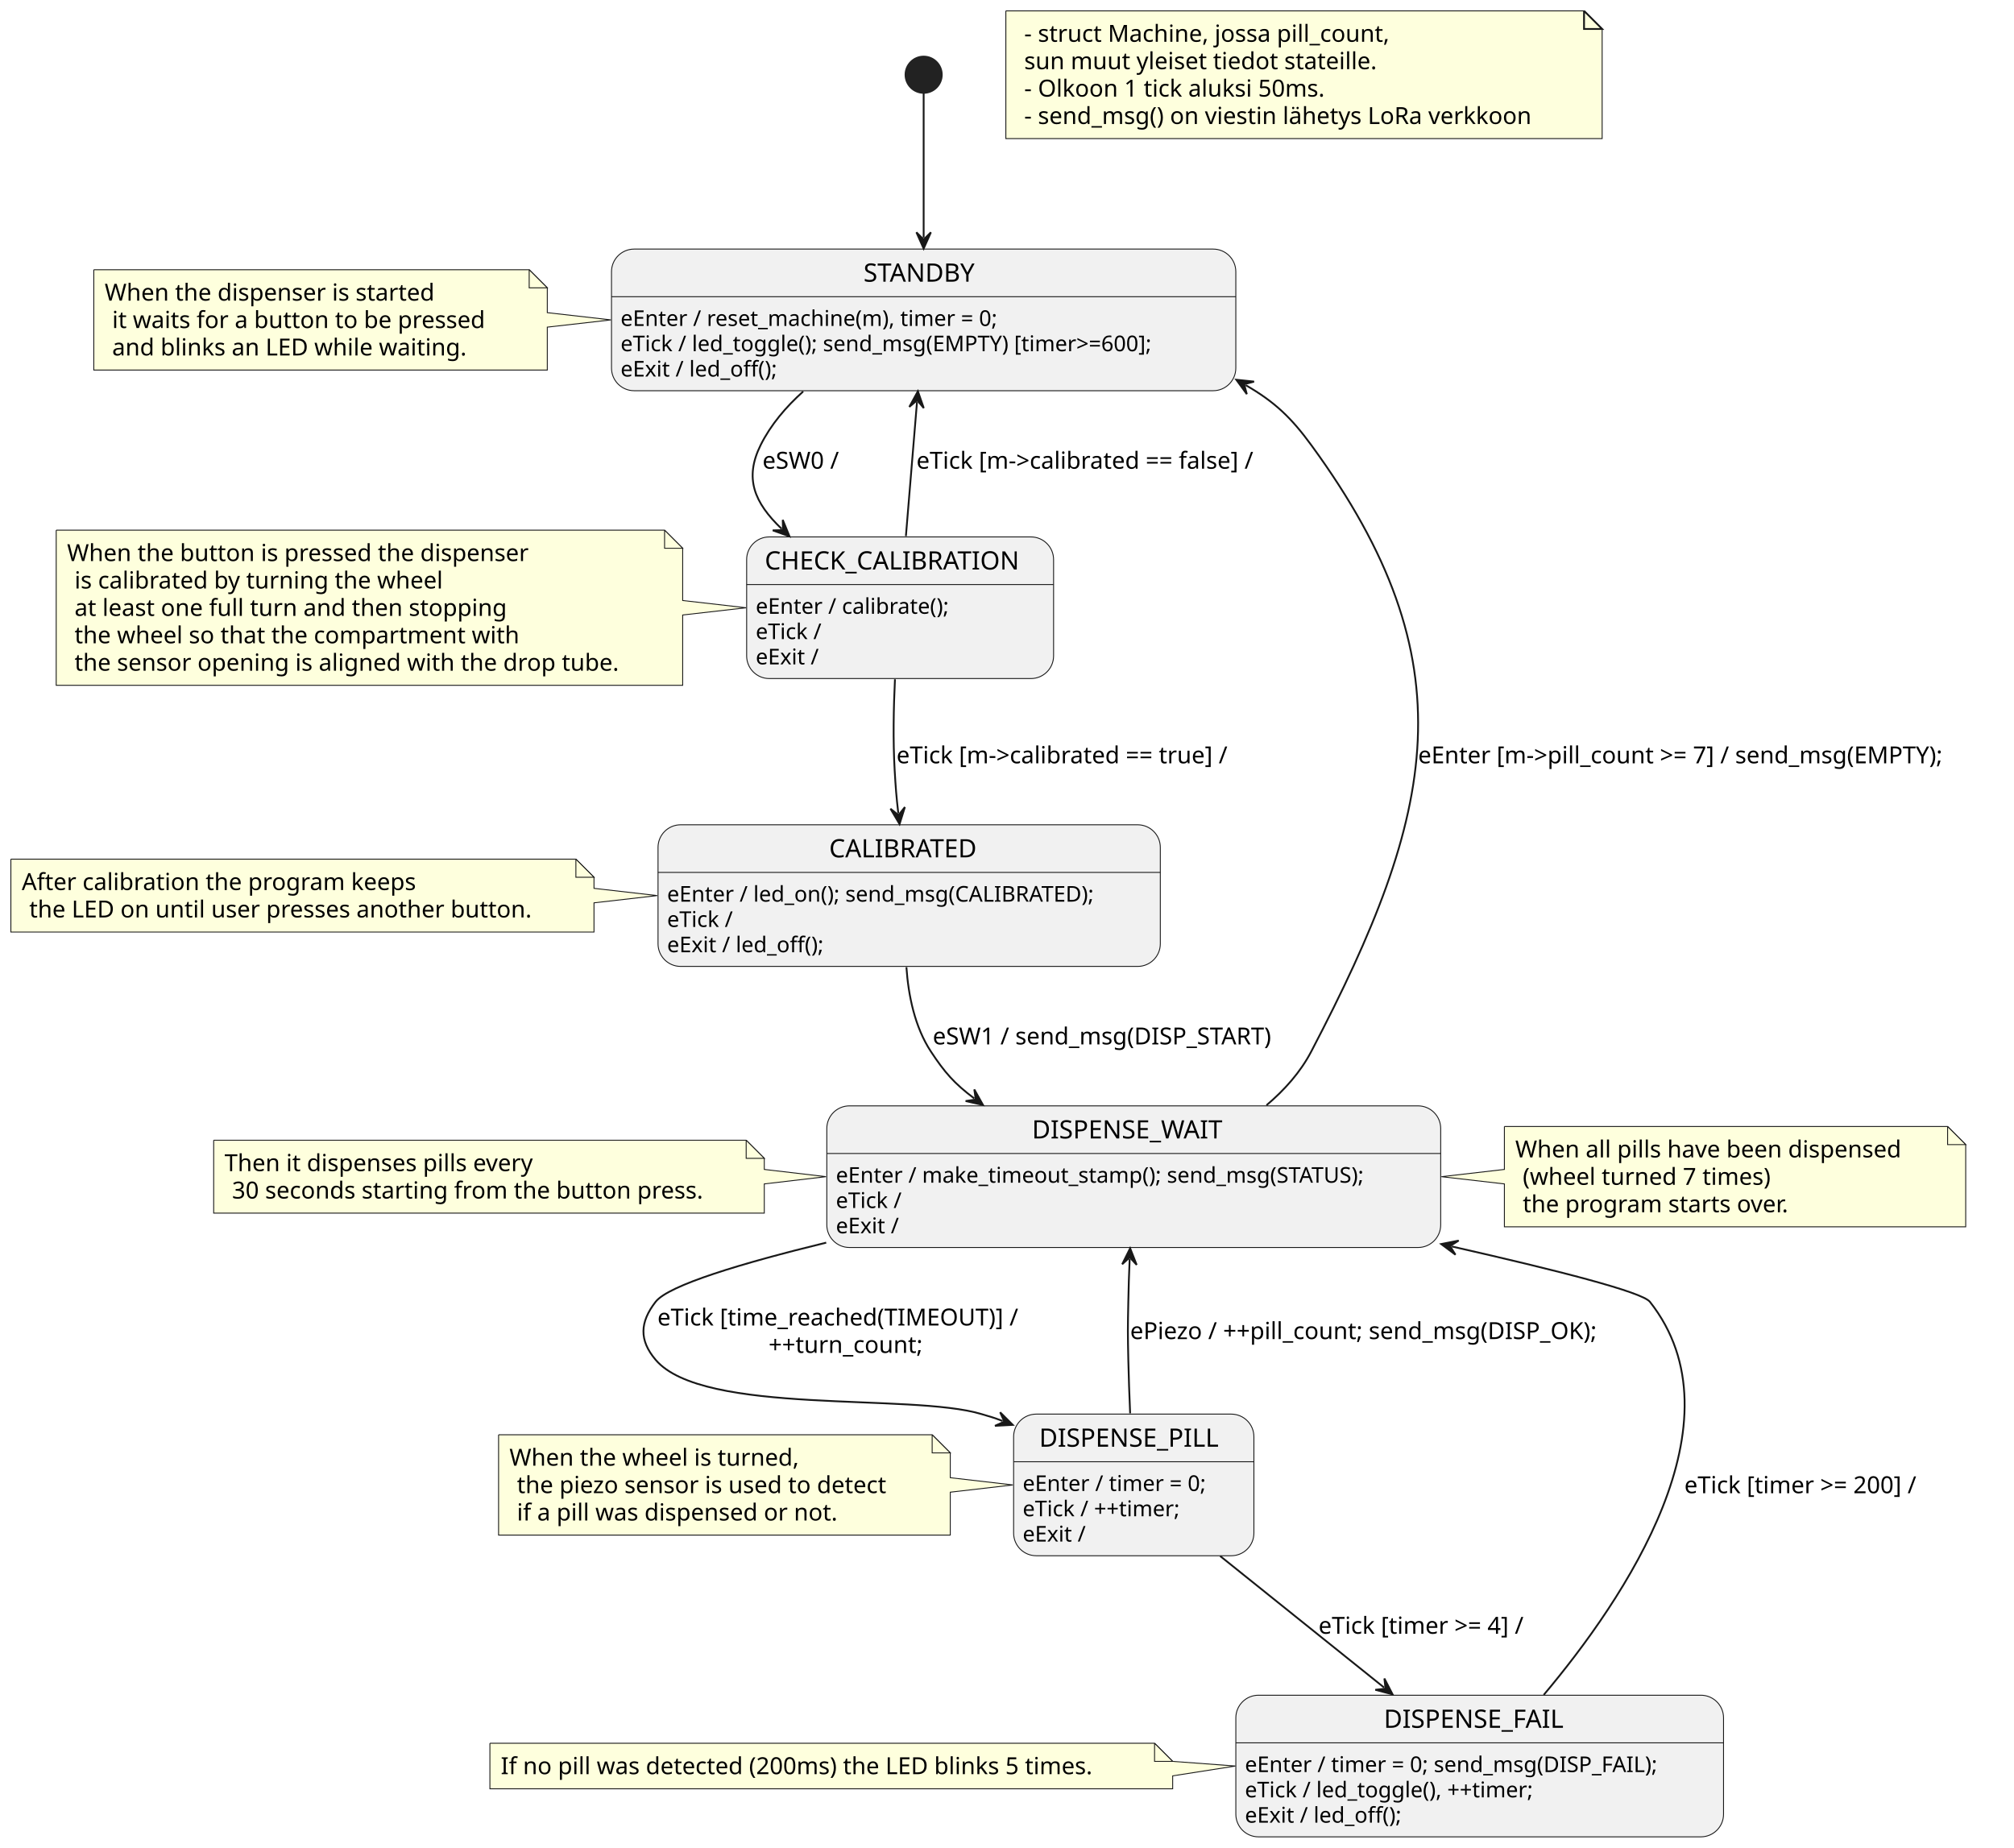
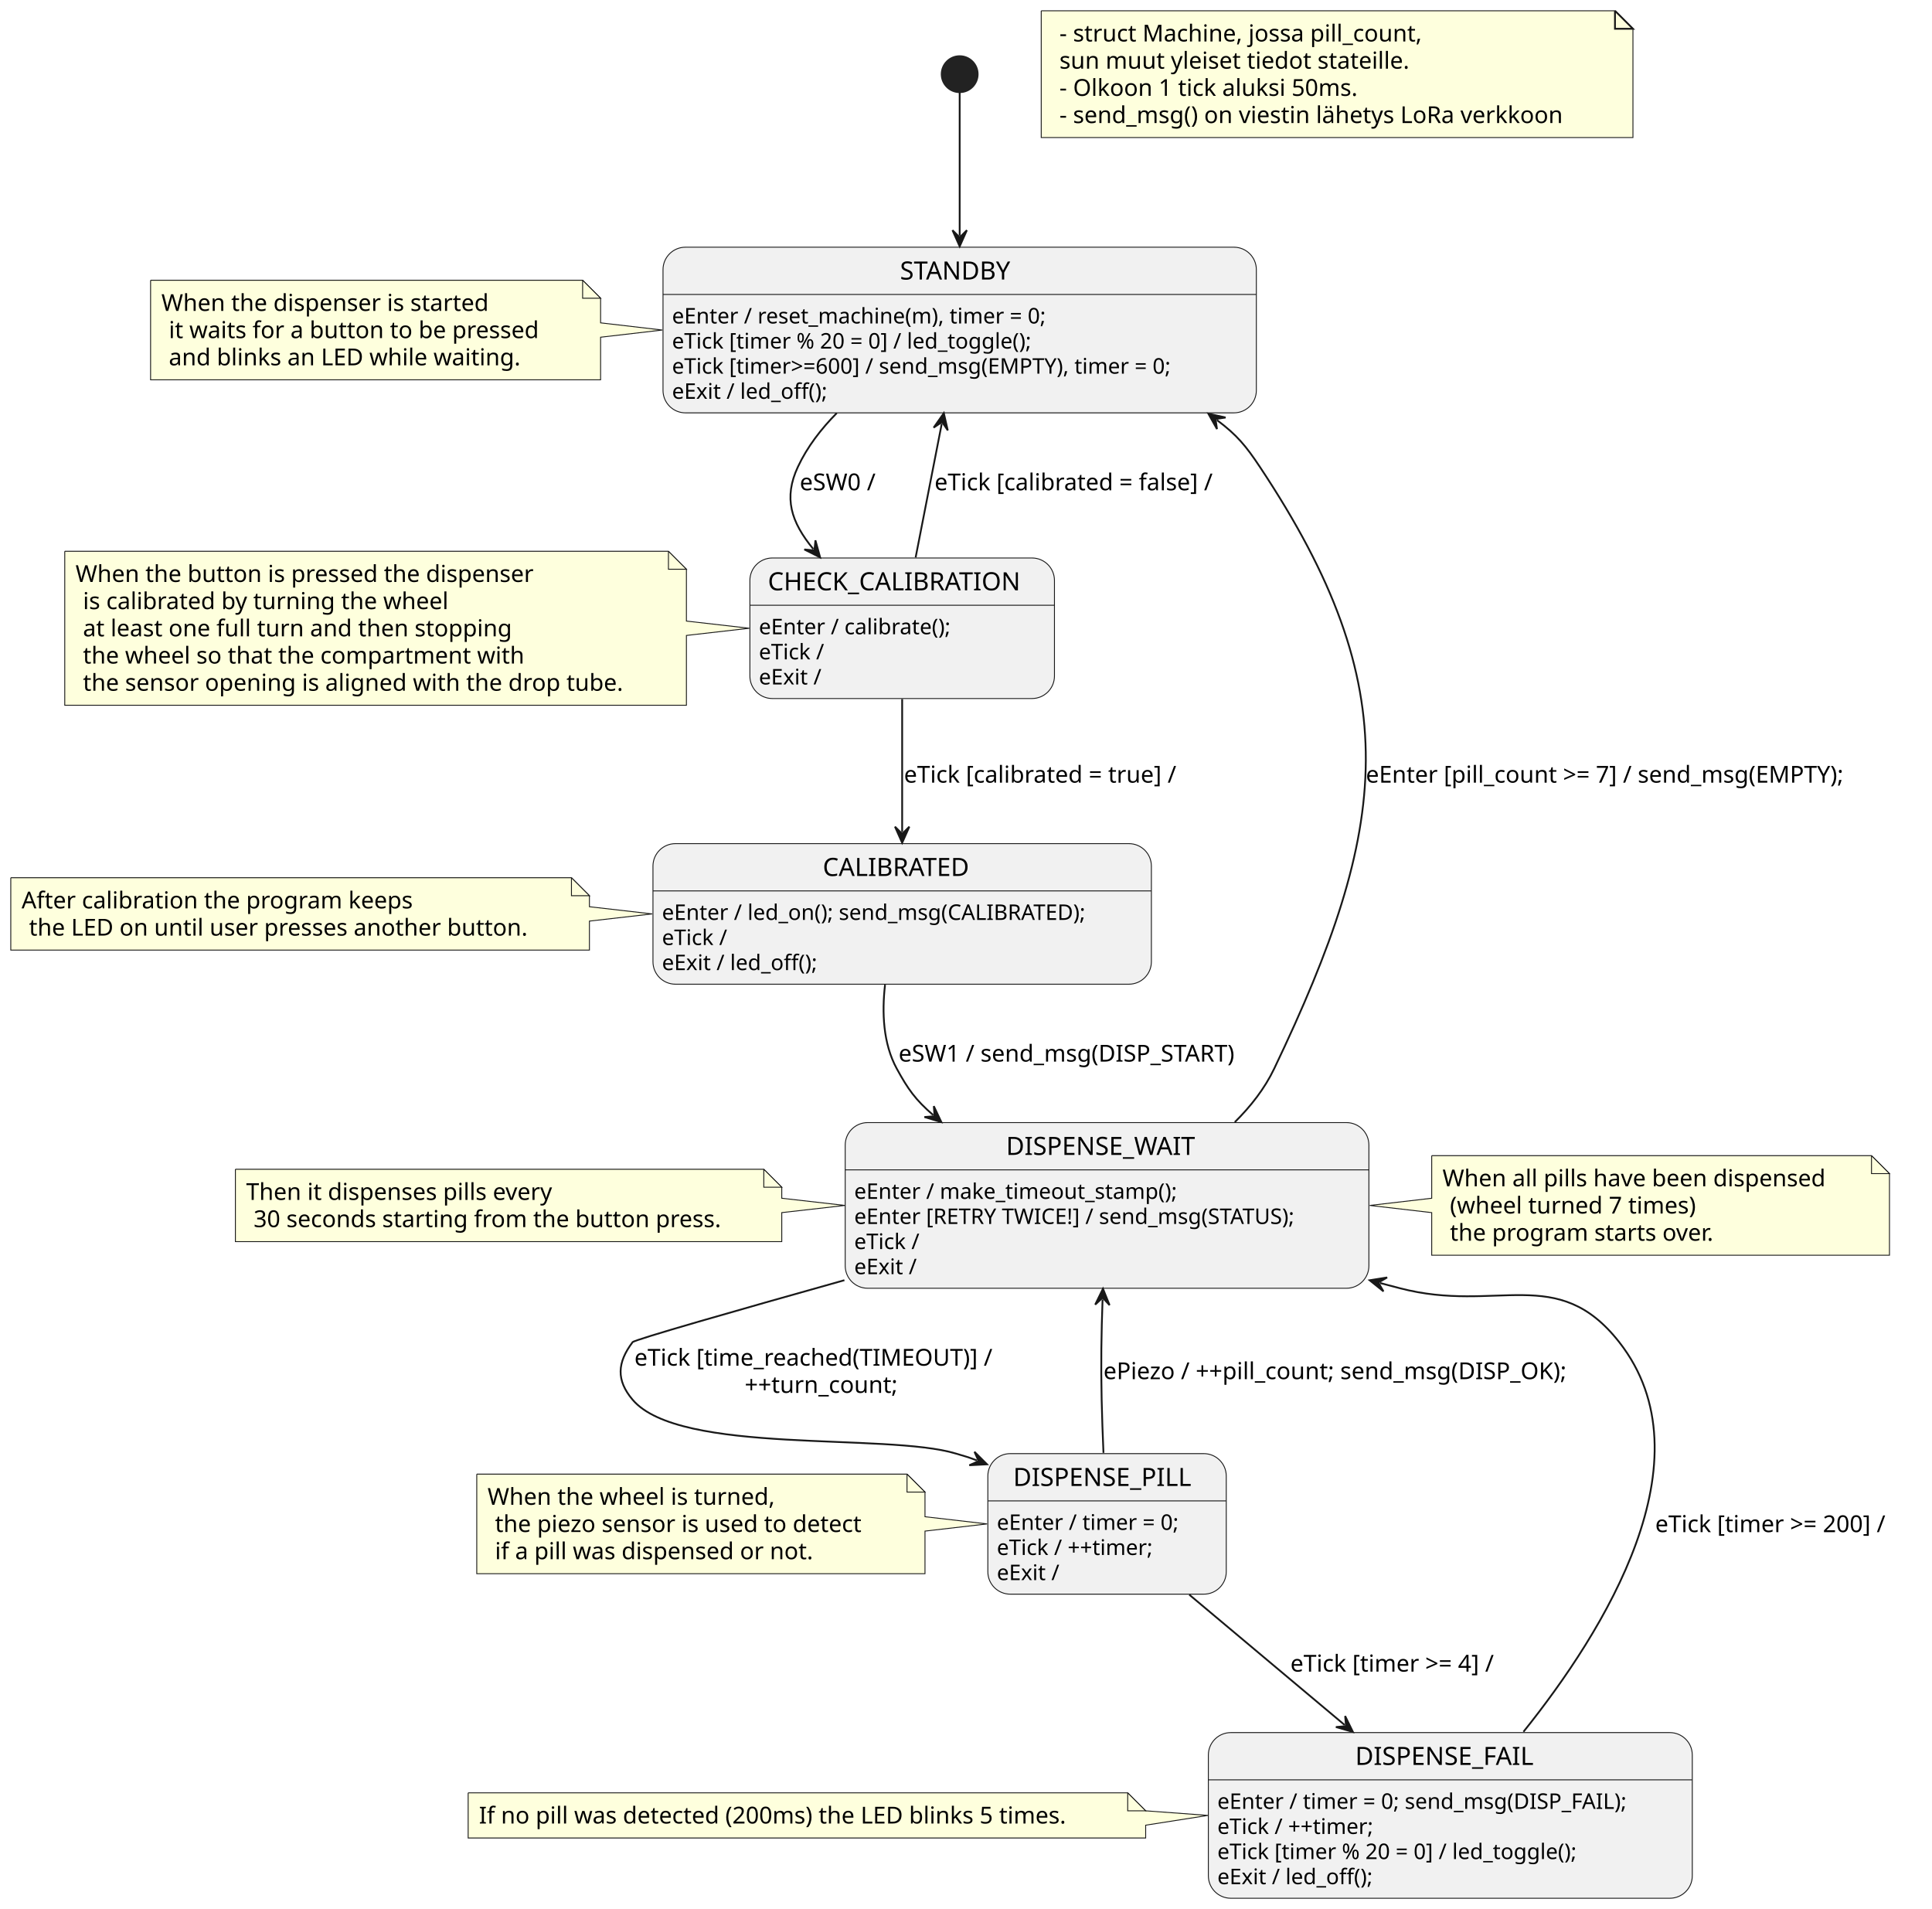
- <svg xmlns="http://www.w3.org/2000/svg" contentStyleType="text/css" data-diagram-type="STATE" height="1020px" preserveAspectRatio="none" style="width:1112px;height:1020px;background:#FFFFFF;" version="1.1" viewBox="0 0 1112 1020" width="1112px" zoomAndPan="magnify">
+ <svg xmlns="http://www.w3.org/2000/svg" contentStyleType="text/css" data-diagram-type="STATE" height="1062px" preserveAspectRatio="none" style="width:1075px;height:1062px;background:#FFFFFF;" version="1.1" viewBox="0 0 1075 1062" width="1075px" zoomAndPan="magnify">
  <defs />
  <g>
    <g id="STANDBY">
-       <rect fill="#F1F1F1" height="78.203" rx="12.5" ry="12.5" style="stroke:#181818;stroke-width:0.5;" width="344.709" x="337.63" y="137.53" />
-       <line style="stroke:#181818;stroke-width:0.5;" x1="337.63" x2="682.339" y1="163.827" y2="163.827" />
-       <text fill="#000000" font-family="sans-serif" font-size="14" lengthAdjust="spacing" textLength="66.425" x="476.772" y="155.525">STANDBY</text>
-       <text fill="#000000" font-family="sans-serif" font-size="12" lengthAdjust="spacing" textLength="229.576" x="342.63" y="179.965">eEnter / reset_machine(m), timer = 0;</text>
-       <text fill="#000000" font-family="sans-serif" font-size="12" lengthAdjust="spacing" textLength="324.709" x="342.63" y="193.934">eTick / led_toggle(); send_msg(EMPTY) [timer&gt;=600];</text>
-       <text fill="#000000" font-family="sans-serif" font-size="12" lengthAdjust="spacing" textLength="95.309" x="342.63" y="207.903">eExit / led_off();</text>
+       <rect fill="#F1F1F1" height="92.172" rx="12.5" ry="12.5" style="stroke:#181818;stroke-width:0.5;" width="330.148" x="368.91" y="137.53" />
+       <line style="stroke:#181818;stroke-width:0.5;" x1="368.91" x2="699.058" y1="163.827" y2="163.827" />
+       <text fill="#000000" font-family="sans-serif" font-size="14" lengthAdjust="spacing" textLength="66.425" x="500.772" y="155.525">STANDBY</text>
+       <text fill="#000000" font-family="sans-serif" font-size="12" lengthAdjust="spacing" textLength="229.576" x="373.91" y="179.965">eEnter / reset_machine(m), timer = 0;</text>
+       <text fill="#000000" font-family="sans-serif" font-size="12" lengthAdjust="spacing" textLength="223.846" x="373.91" y="193.934">eTick [timer % 20 = 0] / led_toggle();</text>
+       <text fill="#000000" font-family="sans-serif" font-size="12" lengthAdjust="spacing" textLength="310.148" x="373.91" y="207.903">eTick [timer&gt;=600] / send_msg(EMPTY), timer = 0;</text>
+       <text fill="#000000" font-family="sans-serif" font-size="12" lengthAdjust="spacing" textLength="95.309" x="373.91" y="221.872">eExit / led_off();</text>
    </g>
-     <g class="entity" data-entity="N1" data-source-line="8" data-uid="ent0003" id="entity_N1">
-       <path d="M555.36,6 L555.36,76.531 L884.602,76.531 L884.602,16 L874.602,6 L555.36,6" fill="#FEFFDD" style="stroke:#181818;stroke-width:0.5;" />
-       <path d="M874.602,6 L874.602,16 L884.602,16 L874.602,6" fill="#FEFFDD" style="stroke:#181818;stroke-width:1;" />
-       <text fill="#000000" font-family="sans-serif" font-size="13" lengthAdjust="spacing" textLength="216.944" x="565.492" y="23.067">- struct Machine, jossa pill_count,</text>
-       <text fill="#000000" font-family="sans-serif" font-size="13" lengthAdjust="spacing" textLength="210.71" x="565.492" y="38.2">sun muut yleiset tiedot stateille.</text>
-       <text fill="#000000" font-family="sans-serif" font-size="13" lengthAdjust="spacing" textLength="180.369" x="565.492" y="53.333">- Olkoon 1 tick aluksi 50ms.</text>
-       <text fill="#000000" font-family="sans-serif" font-size="13" lengthAdjust="spacing" textLength="304.11" x="565.492" y="68.465">- send_msg() on viestin lähetys LoRa verkkoon</text>
+     <g class="entity" data-entity="N1" data-source-line="9" data-uid="ent0003" id="entity_N1">
+       <path d="M579.36,6 L579.36,76.531 L908.602,76.531 L908.602,16 L898.602,6 L579.36,6" fill="#FEFFDD" style="stroke:#181818;stroke-width:0.5;" />
+       <path d="M898.602,6 L898.602,16 L908.602,16 L898.602,6" fill="#FEFFDD" style="stroke:#181818;stroke-width:1;" />
+       <text fill="#000000" font-family="sans-serif" font-size="13" lengthAdjust="spacing" textLength="216.944" x="589.492" y="23.067">- struct Machine, jossa pill_count,</text>
+       <text fill="#000000" font-family="sans-serif" font-size="13" lengthAdjust="spacing" textLength="210.71" x="589.492" y="38.2">sun muut yleiset tiedot stateille.</text>
+       <text fill="#000000" font-family="sans-serif" font-size="13" lengthAdjust="spacing" textLength="180.369" x="589.492" y="53.333">- Olkoon 1 tick aluksi 50ms.</text>
+       <text fill="#000000" font-family="sans-serif" font-size="13" lengthAdjust="spacing" textLength="304.11" x="589.492" y="68.465">- send_msg() on viestin lähetys LoRa verkkoon</text>
    </g>
    <g id="CHECK_CALIBRATION">
-       <rect fill="#F1F1F1" height="78.203" rx="12.5" ry="12.5" style="stroke:#181818;stroke-width:0.5;" width="169.468" x="412.25" y="296.46" />
-       <line style="stroke:#181818;stroke-width:0.5;" x1="412.25" x2="581.718" y1="322.757" y2="322.757" />
-       <text fill="#000000" font-family="sans-serif" font-size="14" lengthAdjust="spacing" textLength="149.468" x="422.25" y="314.455">CHECK_CALIBRATION</text>
-       <text fill="#000000" font-family="sans-serif" font-size="12" lengthAdjust="spacing" textLength="117.281" x="417.25" y="338.896">eEnter / calibrate();</text>
-       <text fill="#000000" font-family="sans-serif" font-size="12" lengthAdjust="spacing" textLength="39.451" x="417.25" y="352.864">eTick /</text>
-       <text fill="#000000" font-family="sans-serif" font-size="12" lengthAdjust="spacing" textLength="37.963" x="417.25" y="366.833">eExit /</text>
+       <rect fill="#F1F1F1" height="78.203" rx="12.5" ry="12.5" style="stroke:#181818;stroke-width:0.5;" width="169.468" x="417.25" y="310.44" />
+       <line style="stroke:#181818;stroke-width:0.5;" x1="417.25" x2="586.718" y1="336.737" y2="336.737" />
+       <text fill="#000000" font-family="sans-serif" font-size="14" lengthAdjust="spacing" textLength="149.468" x="427.25" y="328.435">CHECK_CALIBRATION</text>
+       <text fill="#000000" font-family="sans-serif" font-size="12" lengthAdjust="spacing" textLength="117.281" x="422.25" y="352.875">eEnter / calibrate();</text>
+       <text fill="#000000" font-family="sans-serif" font-size="12" lengthAdjust="spacing" textLength="39.451" x="422.25" y="366.844">eTick /</text>
+       <text fill="#000000" font-family="sans-serif" font-size="12" lengthAdjust="spacing" textLength="37.963" x="422.25" y="380.813">eExit /</text>
    </g>
    <g id="CALIBRATED">
-       <rect fill="#F1F1F1" height="78.203" rx="12.5" ry="12.5" style="stroke:#181818;stroke-width:0.5;" width="277.332" x="363.32" y="455.4" />
-       <line style="stroke:#181818;stroke-width:0.5;" x1="363.32" x2="640.652" y1="481.697" y2="481.697" />
-       <text fill="#000000" font-family="sans-serif" font-size="14" lengthAdjust="spacing" textLength="88.368" x="457.802" y="473.395">CALIBRATED</text>
-       <text fill="#000000" font-family="sans-serif" font-size="12" lengthAdjust="spacing" textLength="257.332" x="368.32" y="497.836">eEnter / led_on(); send_msg(CALIBRATED);</text>
-       <text fill="#000000" font-family="sans-serif" font-size="12" lengthAdjust="spacing" textLength="39.451" x="368.32" y="511.804">eTick /</text>
-       <text fill="#000000" font-family="sans-serif" font-size="12" lengthAdjust="spacing" textLength="95.309" x="368.32" y="525.773">eExit / led_off();</text>
+       <rect fill="#F1F1F1" height="78.203" rx="12.5" ry="12.5" style="stroke:#181818;stroke-width:0.5;" width="277.332" x="363.32" y="469.37" />
+       <line style="stroke:#181818;stroke-width:0.5;" x1="363.32" x2="640.652" y1="495.667" y2="495.667" />
+       <text fill="#000000" font-family="sans-serif" font-size="14" lengthAdjust="spacing" textLength="88.368" x="457.802" y="487.365">CALIBRATED</text>
+       <text fill="#000000" font-family="sans-serif" font-size="12" lengthAdjust="spacing" textLength="257.332" x="368.32" y="511.805">eEnter / led_on(); send_msg(CALIBRATED);</text>
+       <text fill="#000000" font-family="sans-serif" font-size="12" lengthAdjust="spacing" textLength="39.451" x="368.32" y="525.774">eTick /</text>
+       <text fill="#000000" font-family="sans-serif" font-size="12" lengthAdjust="spacing" textLength="95.309" x="368.32" y="539.743">eExit / led_off();</text>
    </g>
    <g id="DISPENSE_WAIT">
-       <rect fill="#F1F1F1" height="78.203" rx="12.5" ry="12.5" style="stroke:#181818;stroke-width:0.5;" width="338.949" x="456.51" y="610.6" />
-       <line style="stroke:#181818;stroke-width:0.5;" x1="456.51" x2="795.459" y1="636.897" y2="636.897" />
-       <text fill="#000000" font-family="sans-serif" font-size="14" lengthAdjust="spacing" textLength="112.39" x="569.79" y="628.595">DISPENSE_WAIT</text>
-       <text fill="#000000" font-family="sans-serif" font-size="12" lengthAdjust="spacing" textLength="318.949" x="461.51" y="653.035">eEnter / make_timeout_stamp(); send_msg(STATUS);</text>
-       <text fill="#000000" font-family="sans-serif" font-size="12" lengthAdjust="spacing" textLength="39.451" x="461.51" y="667.004">eTick /</text>
-       <text fill="#000000" font-family="sans-serif" font-size="12" lengthAdjust="spacing" textLength="37.963" x="461.51" y="680.973">eExit /</text>
+       <rect fill="#F1F1F1" height="92.172" rx="12.5" ry="12.5" style="stroke:#181818;stroke-width:0.5;" width="291.389" x="470.29" y="624.57" />
+       <line style="stroke:#181818;stroke-width:0.5;" x1="470.29" x2="761.679" y1="650.867" y2="650.867" />
+       <text fill="#000000" font-family="sans-serif" font-size="14" lengthAdjust="spacing" textLength="112.39" x="559.789" y="642.565">DISPENSE_WAIT</text>
+       <text fill="#000000" font-family="sans-serif" font-size="12" lengthAdjust="spacing" textLength="194.426" x="475.29" y="667.005">eEnter / make_timeout_stamp();</text>
+       <text fill="#000000" font-family="sans-serif" font-size="12" lengthAdjust="spacing" textLength="271.389" x="475.29" y="680.974">eEnter [RETRY TWICE!] / send_msg(STATUS);</text>
+       <text fill="#000000" font-family="sans-serif" font-size="12" lengthAdjust="spacing" textLength="39.451" x="475.29" y="694.943">eTick /</text>
+       <text fill="#000000" font-family="sans-serif" font-size="12" lengthAdjust="spacing" textLength="37.963" x="475.29" y="708.912">eExit /</text>
    </g>
    <g id="DISPENSE_PILL">
-       <rect fill="#F1F1F1" height="78.203" rx="12.5" ry="12.5" style="stroke:#181818;stroke-width:0.5;" width="132.67" x="559.65" y="780.8" />
-       <line style="stroke:#181818;stroke-width:0.5;" x1="559.65" x2="692.32" y1="807.097" y2="807.097" />
-       <text fill="#000000" font-family="sans-serif" font-size="14" lengthAdjust="spacing" textLength="104.46" x="573.755" y="798.795">DISPENSE_PILL</text>
-       <text fill="#000000" font-family="sans-serif" font-size="12" lengthAdjust="spacing" textLength="112.67" x="564.65" y="823.236">eEnter / timer = 0;</text>
-       <text fill="#000000" font-family="sans-serif" font-size="12" lengthAdjust="spacing" textLength="99.463" x="564.65" y="837.204">eTick / ++timer;</text>
-       <text fill="#000000" font-family="sans-serif" font-size="12" lengthAdjust="spacing" textLength="37.963" x="564.65" y="851.173">eExit /</text>
+       <rect fill="#F1F1F1" height="78.203" rx="12.5" ry="12.5" style="stroke:#181818;stroke-width:0.5;" width="132.67" x="549.65" y="808.74" />
+       <line style="stroke:#181818;stroke-width:0.5;" x1="549.65" x2="682.32" y1="835.037" y2="835.037" />
+       <text fill="#000000" font-family="sans-serif" font-size="14" lengthAdjust="spacing" textLength="104.46" x="563.755" y="826.735">DISPENSE_PILL</text>
+       <text fill="#000000" font-family="sans-serif" font-size="12" lengthAdjust="spacing" textLength="112.67" x="554.65" y="851.176">eEnter / timer = 0;</text>
+       <text fill="#000000" font-family="sans-serif" font-size="12" lengthAdjust="spacing" textLength="99.463" x="554.65" y="865.144">eTick / ++timer;</text>
+       <text fill="#000000" font-family="sans-serif" font-size="12" lengthAdjust="spacing" textLength="37.963" x="554.65" y="879.113">eExit /</text>
    </g>
    <g id="DISPENSE_FAIL">
-       <rect fill="#F1F1F1" height="78.203" rx="12.5" ry="12.5" style="stroke:#181818;stroke-width:0.5;" width="269.275" x="682.35" y="936.01" />
-       <line style="stroke:#181818;stroke-width:0.5;" x1="682.35" x2="951.625" y1="962.307" y2="962.307" />
-       <text fill="#000000" font-family="sans-serif" font-size="14" lengthAdjust="spacing" textLength="105.848" x="764.064" y="954.005">DISPENSE_FAIL</text>
-       <text fill="#000000" font-family="sans-serif" font-size="12" lengthAdjust="spacing" textLength="249.275" x="687.35" y="978.446">eEnter / timer = 0; send_msg(DISP_FAIL);</text>
-       <text fill="#000000" font-family="sans-serif" font-size="12" lengthAdjust="spacing" textLength="178.787" x="687.35" y="992.414">eTick / led_toggle(), ++timer;</text>
-       <text fill="#000000" font-family="sans-serif" font-size="12" lengthAdjust="spacing" textLength="95.309" x="687.35" y="1006.383">eExit / led_off();</text>
+       <rect fill="#F1F1F1" height="92.172" rx="12.5" ry="12.5" style="stroke:#181818;stroke-width:0.5;" width="269.275" x="672.35" y="963.95" />
+       <line style="stroke:#181818;stroke-width:0.5;" x1="672.35" x2="941.625" y1="990.247" y2="990.247" />
+       <text fill="#000000" font-family="sans-serif" font-size="14" lengthAdjust="spacing" textLength="105.848" x="754.064" y="981.945">DISPENSE_FAIL</text>
+       <text fill="#000000" font-family="sans-serif" font-size="12" lengthAdjust="spacing" textLength="249.275" x="677.35" y="1006.385">eEnter / timer = 0; send_msg(DISP_FAIL);</text>
+       <text fill="#000000" font-family="sans-serif" font-size="12" lengthAdjust="spacing" textLength="99.463" x="677.35" y="1020.354">eTick / ++timer;</text>
+       <text fill="#000000" font-family="sans-serif" font-size="12" lengthAdjust="spacing" textLength="223.846" x="677.35" y="1034.323">eTick [timer % 20 = 0] / led_toggle();</text>
+       <text fill="#000000" font-family="sans-serif" font-size="12" lengthAdjust="spacing" textLength="95.309" x="677.35" y="1048.292">eExit / led_off();</text>
    </g>
-     <ellipse cx="509.98" cy="41.26" fill="#222222" rx="10" ry="10" style="stroke:#222222;stroke-width:1;" />
-     <g class="entity" data-entity="GMN2" data-source-line="9" data-uid="ent0003" id="entity_GMN2">
-       <path d="M51.79,148.93 L51.79,204.328 A0,0 0 0 0 51.79,204.328 L302.182,204.328 A0,0 0 0 0 302.182,204.328 L302.182,180.63 L337.36,176.63 L302.182,172.63 L302.182,158.93 L292.182,148.93 L51.79,148.93 A0,0 0 0 0 51.79,148.93" fill="#FEFFDD" style="stroke:#181818;stroke-width:0.5;" />
-       <path d="M292.182,148.93 L292.182,158.93 L302.182,158.93 L292.182,148.93" fill="#FEFFDD" style="stroke:#181818;stroke-width:0.5;" />
-       <text fill="#000000" font-family="sans-serif" font-size="13" lengthAdjust="spacing" textLength="195.349" x="57.79" y="165.997">When the dispenser is started</text>
-       <text fill="#000000" font-family="sans-serif" font-size="13" lengthAdjust="spacing" textLength="221.127" x="61.922" y="181.13">it waits for a button to be pressed</text>
-       <text fill="#000000" font-family="sans-serif" font-size="13" lengthAdjust="spacing" textLength="210.444" x="61.922" y="196.262">and blinks an LED while waiting.</text>
+     <ellipse cx="533.98" cy="41.27" fill="#222222" rx="10" ry="10" style="stroke:#222222;stroke-width:1;" />
+     <g class="entity" data-entity="GMN2" data-source-line="10" data-uid="ent0003" id="entity_GMN2">
+       <path d="M83.79,155.92 L83.79,211.318 A0,0 0 0 0 83.79,211.318 L334.182,211.318 A0,0 0 0 0 334.182,211.318 L334.182,187.62 L368.54,183.62 L334.182,179.62 L334.182,165.92 L324.182,155.92 L83.79,155.92 A0,0 0 0 0 83.79,155.92" fill="#FEFFDD" style="stroke:#181818;stroke-width:0.5;" />
+       <path d="M324.182,155.92 L324.182,165.92 L334.182,165.92 L324.182,155.92" fill="#FEFFDD" style="stroke:#181818;stroke-width:0.5;" />
+       <text fill="#000000" font-family="sans-serif" font-size="13" lengthAdjust="spacing" textLength="195.349" x="89.79" y="172.987">When the dispenser is started</text>
+       <text fill="#000000" font-family="sans-serif" font-size="13" lengthAdjust="spacing" textLength="221.127" x="93.922" y="188.12">it waits for a button to be pressed</text>
+       <text fill="#000000" font-family="sans-serif" font-size="13" lengthAdjust="spacing" textLength="210.444" x="93.922" y="203.252">and blinks an LED while waiting.</text>
    </g>
-     <g class="entity" data-entity="GMN5" data-source-line="17" data-uid="ent0006" id="entity_GMN5">
-       <path d="M31.03,292.73 L31.03,378.394 A0,0 0 0 0 31.03,378.394 L376.935,378.394 A0,0 0 0 0 376.935,378.394 L376.935,339.57 L411.95,335.57 L376.935,331.57 L376.935,302.73 L366.935,292.73 L31.03,292.73 A0,0 0 0 0 31.03,292.73" fill="#FEFFDD" style="stroke:#181818;stroke-width:0.5;" />
-       <path d="M366.935,292.73 L366.935,302.73 L376.935,302.73 L366.935,292.73" fill="#FEFFDD" style="stroke:#181818;stroke-width:0.5;" />
-       <text fill="#000000" font-family="sans-serif" font-size="13" lengthAdjust="spacing" textLength="272.689" x="37.03" y="309.797">When the button is pressed the dispenser</text>
-       <text fill="#000000" font-family="sans-serif" font-size="13" lengthAdjust="spacing" textLength="219.077" x="41.162" y="324.93">is calibrated by turning the wheel</text>
-       <text fill="#000000" font-family="sans-serif" font-size="13" lengthAdjust="spacing" textLength="255.049" x="41.162" y="340.062">at least one full turn and then stopping</text>
-       <text fill="#000000" font-family="sans-serif" font-size="13" lengthAdjust="spacing" textLength="263.072" x="41.162" y="355.195">the wheel so that the compartment with</text>
-       <text fill="#000000" font-family="sans-serif" font-size="13" lengthAdjust="spacing" textLength="320.772" x="41.162" y="370.328">the sensor opening is aligned with the drop tube.</text>
+     <g class="entity" data-entity="GMN5" data-source-line="18" data-uid="ent0006" id="entity_GMN5">
+       <path d="M36.03,306.71 L36.03,392.374 A0,0 0 0 0 36.03,392.374 L381.935,392.374 A0,0 0 0 0 381.935,392.374 L381.935,353.54 L416.95,349.54 L381.935,345.54 L381.935,316.71 L371.935,306.71 L36.03,306.71 A0,0 0 0 0 36.03,306.71" fill="#FEFFDD" style="stroke:#181818;stroke-width:0.5;" />
+       <path d="M371.935,306.71 L371.935,316.71 L381.935,316.71 L371.935,306.71" fill="#FEFFDD" style="stroke:#181818;stroke-width:0.5;" />
+       <text fill="#000000" font-family="sans-serif" font-size="13" lengthAdjust="spacing" textLength="272.689" x="42.03" y="323.777">When the button is pressed the dispenser</text>
+       <text fill="#000000" font-family="sans-serif" font-size="13" lengthAdjust="spacing" textLength="219.077" x="46.162" y="338.91">is calibrated by turning the wheel</text>
+       <text fill="#000000" font-family="sans-serif" font-size="13" lengthAdjust="spacing" textLength="255.049" x="46.162" y="354.043">at least one full turn and then stopping</text>
+       <text fill="#000000" font-family="sans-serif" font-size="13" lengthAdjust="spacing" textLength="263.072" x="46.162" y="369.175">the wheel so that the compartment with</text>
+       <text fill="#000000" font-family="sans-serif" font-size="13" lengthAdjust="spacing" textLength="320.772" x="46.162" y="384.308">the sensor opening is aligned with the drop tube.</text>
    </g>
-     <g class="entity" data-entity="GMN8" data-source-line="24" data-uid="ent0009" id="entity_GMN8">
-       <path d="M6,474.37 L6,514.636 A0,0 0 0 0 6,514.636 L327.968,514.636 A0,0 0 0 0 327.968,514.636 L327.968,498.5 L362.88,494.5 L327.968,490.5 L327.968,484.37 L317.968,474.37 L6,474.37 A0,0 0 0 0 6,474.37" fill="#FEFFDD" style="stroke:#181818;stroke-width:0.5;" />
-       <path d="M317.968,474.37 L317.968,484.37 L327.968,484.37 L317.968,474.37" fill="#FEFFDD" style="stroke:#181818;stroke-width:0.5;" />
-       <text fill="#000000" font-family="sans-serif" font-size="13" lengthAdjust="spacing" textLength="232.902" x="12" y="491.437">After calibration the program keeps</text>
-       <text fill="#000000" font-family="sans-serif" font-size="13" lengthAdjust="spacing" textLength="296.835" x="16.132" y="506.57">the LED on until user presses another button.</text>
+     <g class="entity" data-entity="GMN8" data-source-line="25" data-uid="ent0009" id="entity_GMN8">
+       <path d="M6,488.34 L6,528.606 A0,0 0 0 0 6,528.606 L327.968,528.606 A0,0 0 0 0 327.968,528.606 L327.968,512.47 L362.88,508.47 L327.968,504.47 L327.968,498.34 L317.968,488.34 L6,488.34 A0,0 0 0 0 6,488.34" fill="#FEFFDD" style="stroke:#181818;stroke-width:0.5;" />
+       <path d="M317.968,488.34 L317.968,498.34 L327.968,498.34 L317.968,488.34" fill="#FEFFDD" style="stroke:#181818;stroke-width:0.5;" />
+       <text fill="#000000" font-family="sans-serif" font-size="13" lengthAdjust="spacing" textLength="232.902" x="12" y="505.407">After calibration the program keeps</text>
+       <text fill="#000000" font-family="sans-serif" font-size="13" lengthAdjust="spacing" textLength="296.835" x="16.132" y="520.54">the LED on until user presses another button.</text>
    </g>
-     <g class="entity" data-entity="GMN11" data-source-line="32" data-uid="ent0012" id="entity_GMN11">
-       <path d="M117.98,629.57 L117.98,669.836 A0,0 0 0 0 117.98,669.836 L421.99,669.836 A0,0 0 0 0 421.99,669.836 L421.99,653.7 L456.08,649.7 L421.99,645.7 L421.99,639.57 L411.99,629.57 L117.98,629.57 A0,0 0 0 0 117.98,629.57" fill="#FEFFDD" style="stroke:#181818;stroke-width:0.5;" />
-       <path d="M411.99,629.57 L411.99,639.57 L421.99,639.57 L411.99,629.57" fill="#FEFFDD" style="stroke:#181818;stroke-width:0.5;" />
-       <text fill="#000000" font-family="sans-serif" font-size="13" lengthAdjust="spacing" textLength="184.914" x="123.98" y="646.637">Then it dispenses pills every</text>
-       <text fill="#000000" font-family="sans-serif" font-size="13" lengthAdjust="spacing" textLength="278.878" x="128.112" y="661.77">30 seconds starting from the button press.</text>
+     <g class="entity" data-entity="GMN11" data-source-line="34" data-uid="ent0012" id="entity_GMN11">
+       <path d="M130.98,650.53 L130.98,690.796 A0,0 0 0 0 130.98,690.796 L434.99,690.796 A0,0 0 0 0 434.99,690.796 L434.99,674.66 L470.14,670.66 L434.99,666.66 L434.99,660.53 L424.99,650.53 L130.98,650.53 A0,0 0 0 0 130.98,650.53" fill="#FEFFDD" style="stroke:#181818;stroke-width:0.5;" />
+       <path d="M424.99,650.53 L424.99,660.53 L434.99,660.53 L424.99,650.53" fill="#FEFFDD" style="stroke:#181818;stroke-width:0.5;" />
+       <text fill="#000000" font-family="sans-serif" font-size="13" lengthAdjust="spacing" textLength="184.914" x="136.98" y="667.597">Then it dispenses pills every</text>
+       <text fill="#000000" font-family="sans-serif" font-size="13" lengthAdjust="spacing" textLength="278.878" x="141.112" y="682.73">30 seconds starting from the button press.</text>
    </g>
-     <g class="entity" data-entity="GMN14" data-source-line="33" data-uid="ent0015" id="entity_GMN14">
-       <path d="M830.63,622 L830.63,645.7 L795.87,649.7 L830.63,653.7 L830.63,677.398 A0,0 0 0 0 830.63,677.398 L1085.338,677.398 A0,0 0 0 0 1085.338,677.398 L1085.338,632 L1075.338,622 L830.63,622 A0,0 0 0 0 830.63,622" fill="#FEFFDD" style="stroke:#181818;stroke-width:0.5;" />
-       <path d="M1075.338,622 L1075.338,632 L1085.338,632 L1075.338,622" fill="#FEFFDD" style="stroke:#181818;stroke-width:0.5;" />
-       <text fill="#000000" font-family="sans-serif" font-size="13" lengthAdjust="spacing" textLength="229.576" x="836.63" y="639.067">When all pills have been dispensed</text>
-       <text fill="#000000" font-family="sans-serif" font-size="13" lengthAdjust="spacing" textLength="148.605" x="840.762" y="654.2">(wheel turned 7 times)</text>
-       <text fill="#000000" font-family="sans-serif" font-size="13" lengthAdjust="spacing" textLength="159.682" x="840.762" y="669.332">the program starts over.</text>
+     <g class="entity" data-entity="GMN14" data-source-line="35" data-uid="ent0015" id="entity_GMN14">
+       <path d="M796.63,642.96 L796.63,666.66 L762.16,670.66 L796.63,674.66 L796.63,698.358 A0,0 0 0 0 796.63,698.358 L1051.338,698.358 A0,0 0 0 0 1051.338,698.358 L1051.338,652.96 L1041.338,642.96 L796.63,642.96 A0,0 0 0 0 796.63,642.96" fill="#FEFFDD" style="stroke:#181818;stroke-width:0.5;" />
+       <path d="M1041.338,642.96 L1041.338,652.96 L1051.338,652.96 L1041.338,642.96" fill="#FEFFDD" style="stroke:#181818;stroke-width:0.5;" />
+       <text fill="#000000" font-family="sans-serif" font-size="13" lengthAdjust="spacing" textLength="229.576" x="802.63" y="660.027">When all pills have been dispensed</text>
+       <text fill="#000000" font-family="sans-serif" font-size="13" lengthAdjust="spacing" textLength="148.605" x="806.762" y="675.16">(wheel turned 7 times)</text>
+       <text fill="#000000" font-family="sans-serif" font-size="13" lengthAdjust="spacing" textLength="159.682" x="806.762" y="690.293">the program starts over.</text>
    </g>
-     <g class="entity" data-entity="GMN17" data-source-line="41" data-uid="ent0018" id="entity_GMN17">
-       <path d="M275.28,792.21 L275.28,847.608 A0,0 0 0 0 275.28,847.608 L524.681,847.608 A0,0 0 0 0 524.681,847.608 L524.681,823.91 L559.25,819.91 L524.681,815.91 L524.681,802.21 L514.681,792.21 L275.28,792.21 A0,0 0 0 0 275.28,792.21" fill="#FEFFDD" style="stroke:#181818;stroke-width:0.5;" />
-       <path d="M514.681,792.21 L514.681,802.21 L524.681,802.21 L514.681,792.21" fill="#FEFFDD" style="stroke:#181818;stroke-width:0.5;" />
-       <text fill="#000000" font-family="sans-serif" font-size="13" lengthAdjust="spacing" textLength="171.361" x="281.28" y="809.277">When the wheel is turned,</text>
-       <text fill="#000000" font-family="sans-serif" font-size="13" lengthAdjust="spacing" textLength="220.137" x="285.412" y="824.41">the piezo sensor is used to detect</text>
-       <text fill="#000000" font-family="sans-serif" font-size="13" lengthAdjust="spacing" textLength="190.277" x="285.412" y="839.543">if a pill was dispensed or not.</text>
+     <g class="entity" data-entity="GMN17" data-source-line="43" data-uid="ent0018" id="entity_GMN17">
+       <path d="M265.28,820.15 L265.28,875.548 A0,0 0 0 0 265.28,875.548 L514.681,875.548 A0,0 0 0 0 514.681,875.548 L514.681,851.85 L549.25,847.85 L514.681,843.85 L514.681,830.15 L504.681,820.15 L265.28,820.15 A0,0 0 0 0 265.28,820.15" fill="#FEFFDD" style="stroke:#181818;stroke-width:0.5;" />
+       <path d="M504.681,820.15 L504.681,830.15 L514.681,830.15 L504.681,820.15" fill="#FEFFDD" style="stroke:#181818;stroke-width:0.5;" />
+       <text fill="#000000" font-family="sans-serif" font-size="13" lengthAdjust="spacing" textLength="171.361" x="271.28" y="837.217">When the wheel is turned,</text>
+       <text fill="#000000" font-family="sans-serif" font-size="13" lengthAdjust="spacing" textLength="220.137" x="275.412" y="852.35">the piezo sensor is used to detect</text>
+       <text fill="#000000" font-family="sans-serif" font-size="13" lengthAdjust="spacing" textLength="190.277" x="275.412" y="867.482">if a pill was dispensed or not.</text>
    </g>
-     <g class="entity" data-entity="GMN20" data-source-line="48" data-uid="ent0021" id="entity_GMN20">
-       <path d="M270.49,962.54 L270.49,987.673 A0,0 0 0 0 270.49,987.673 L647.473,987.673 A0,0 0 0 0 647.473,987.673 L647.473,980.54 L682.14,975.11 L647.473,972.54 L647.473,972.54 L637.473,962.54 L270.49,962.54 A0,0 0 0 0 270.49,962.54" fill="#FEFFDD" style="stroke:#181818;stroke-width:0.5;" />
-       <path d="M637.473,962.54 L637.473,972.54 L647.473,972.54 L637.473,962.54" fill="#FEFFDD" style="stroke:#181818;stroke-width:0.5;" />
-       <text fill="#000000" font-family="sans-serif" font-size="13" lengthAdjust="spacing" textLength="355.983" x="276.49" y="979.607">If no pill was detected (200ms) the LED blinks 5 times.</text>
+     <g class="entity" data-entity="GMN20" data-source-line="51" data-uid="ent0021" id="entity_GMN20">
+       <path d="M260.49,997.47 L260.49,1022.603 A0,0 0 0 0 260.49,1022.603 L637.473,1022.603 A0,0 0 0 0 637.473,1022.603 L637.473,1015.47 L672.14,1010.03 L637.473,1007.47 L637.473,1007.47 L627.473,997.47 L260.49,997.47 A0,0 0 0 0 260.49,997.47" fill="#FEFFDD" style="stroke:#181818;stroke-width:0.5;" />
+       <path d="M627.473,997.47 L627.473,1007.47 L637.473,1007.47 L627.473,997.47" fill="#FEFFDD" style="stroke:#181818;stroke-width:0.5;" />
+       <text fill="#000000" font-family="sans-serif" font-size="13" lengthAdjust="spacing" textLength="355.983" x="266.49" y="1014.537">If no pill was detected (200ms) the LED blinks 5 times.</text>
    </g>
    <g class="link" data-entity-1=".start." data-entity-2="STANDBY" data-source-line="1" data-uid="lnk3" id="link_.start._STANDBY">
-       <path d="M509.98,51.43 C509.98,68.85 509.98,101.64 509.98,131.27" fill="none" id="*start*-to-STANDBY" style="stroke:#181818;stroke-width:1;" />
-       <polygon fill="#181818" points="509.98,137.27,513.98,128.27,509.98,132.27,505.98,128.27,509.98,137.27" style="stroke:#181818;stroke-width:1;" />
+       <path d="M533.98,51.48 C533.98,68.61 533.98,100.44 533.98,131.09" fill="none" id="*start*-to-STANDBY" style="stroke:#181818;stroke-width:1;" />
+       <polygon fill="#181818" points="533.98,137.09,537.98,128.09,533.98,132.09,529.98,128.09,533.98,137.09" style="stroke:#181818;stroke-width:1;" />
    </g>
-     <g class="link" data-entity-1="STANDBY" data-entity-2="CHECK_CALIBRATION" data-source-line="5" data-uid="lnk4" id="link_STANDBY_CHECK_CALIBRATION">
-       <path d="M443.47,216.14 C433.99,224.63 425.57,234.51 419.98,245.73 C410.9,264.01 416.325,277.412 431.595,292.022" fill="none" id="STANDBY-to-CHECK_CALIBRATION" style="stroke:#181818;stroke-width:1;" />
-       <polygon fill="#181818" points="435.93,296.17,432.192,287.058,432.317,292.713,426.662,292.838,435.93,296.17" style="stroke:#181818;stroke-width:1;" />
-       <text fill="#000000" font-family="sans-serif" font-size="13" lengthAdjust="spacing" textLength="45.887" x="420.98" y="258.797">eSW0 /</text>
+     <g class="link" data-entity-1="STANDBY" data-entity-2="CHECK_CALIBRATION" data-source-line="6" data-uid="lnk4" id="link_STANDBY_CHECK_CALIBRATION">
+       <path d="M465.6,229.82 C456.85,238.65 449.16,248.65 443.98,259.71 C435.86,277.05 440.104,290.331 452.534,305.481" fill="none" id="STANDBY-to-CHECK_CALIBRATION" style="stroke:#181818;stroke-width:1;" />
+       <polygon fill="#181818" points="456.34,310.12,453.724,300.625,453.168,306.255,447.539,305.699,456.34,310.12" style="stroke:#181818;stroke-width:1;" />
+       <text fill="#000000" font-family="sans-serif" font-size="13" lengthAdjust="spacing" textLength="45.887" x="444.98" y="272.777">eSW0 /</text>
    </g>
-     <g class="link" data-entity-1="CHECK_CALIBRATION" data-entity-2="STANDBY" data-source-line="14" data-uid="lnk5" id="link_CHECK_CALIBRATION_STANDBY">
-       <path d="M500.18,296.03 C502.19,271.68 504.296,246.32 506.306,222" fill="none" id="CHECK_CALIBRATION-to-STANDBY" style="stroke:#181818;stroke-width:1;" />
-       <polygon fill="#181818" points="506.8,216.02,502.072,224.66,506.388,221.003,510.045,225.319,506.8,216.02" style="stroke:#181818;stroke-width:1;" />
-       <text fill="#000000" font-family="sans-serif" font-size="13" lengthAdjust="spacing" textLength="211.485" x="505.98" y="258.797">eTick [m-&gt;calibrated == false] /</text>
+     <g class="link" data-entity-1="CHECK_CALIBRATION" data-entity-2="STANDBY" data-source-line="15" data-uid="lnk5" id="link_CHECK_CALIBRATION_STANDBY">
+       <path d="M509.48,310.12 C514.17,286.1 519.078,260.938 524.008,235.738" fill="none" id="CHECK_CALIBRATION-to-STANDBY" style="stroke:#181818;stroke-width:1;" />
+       <polygon fill="#181818" points="525.16,229.85,519.506,237.915,524.2,234.757,527.358,239.451,525.16,229.85" style="stroke:#181818;stroke-width:1;" />
+       <text fill="#000000" font-family="sans-serif" font-size="13" lengthAdjust="spacing" textLength="172.345" x="519.98" y="272.777">eTick [calibrated = false] /</text>
    </g>
-     <g class="link" data-entity-1="CHECK_CALIBRATION" data-entity-2="CALIBRATED" data-source-line="15" data-uid="lnk6" id="link_CHECK_CALIBRATION_CALIBRATED">
-       <path d="M494.14,375.06 C493.38,390.69 493.02,408.91 493.98,425.4 C494.55,435.02 494.874,439.419 495.984,449.069" fill="none" id="CHECK_CALIBRATION-to-CALIBRATED" style="stroke:#181818;stroke-width:1;" />
-       <polygon fill="#181818" points="496.67,455.03,499.615,445.632,496.099,450.063,491.668,446.546,496.67,455.03" style="stroke:#181818;stroke-width:1;" />
-       <text fill="#000000" font-family="sans-serif" font-size="13" lengthAdjust="spacing" textLength="207.238" x="494.98" y="421.467">eTick [m-&gt;calibrated == true] /</text>
+     <g class="link" data-entity-1="CHECK_CALIBRATION" data-entity-2="CALIBRATED" data-source-line="16" data-uid="lnk6" id="link_CHECK_CALIBRATION_CALIBRATED">
+       <path d="M501.98,388.93 C501.98,413.25 501.98,438.59 501.98,462.93" fill="none" id="CHECK_CALIBRATION-to-CALIBRATED" style="stroke:#181818;stroke-width:1;" />
+       <polygon fill="#181818" points="501.98,468.93,505.98,459.93,501.98,463.93,497.98,459.93,501.98,468.93" style="stroke:#181818;stroke-width:1;" />
+       <text fill="#000000" font-family="sans-serif" font-size="13" lengthAdjust="spacing" textLength="168.099" x="502.98" y="435.437">eTick [calibrated = true] /</text>
    </g>
-     <g class="link" data-entity-1="CALIBRATED" data-entity-2="DISPENSE_WAIT" data-source-line="22" data-uid="lnk7" id="link_CALIBRATED_DISPENSE_WAIT">
-       <path d="M500.46,534.02 C501.54,549.57 505.04,567.02 513.98,580.6 C521.49,592 526.824,598.208 537.954,606.528" fill="none" id="CALIBRATED-to-DISPENSE_WAIT" style="stroke:#181818;stroke-width:1;" />
-       <polygon fill="#181818" points="542.76,610.12,537.946,601.528,538.755,607.126,533.157,607.935,542.76,610.12" style="stroke:#181818;stroke-width:1;" />
-       <text fill="#000000" font-family="sans-serif" font-size="13" lengthAdjust="spacing" textLength="204.109" x="514.98" y="576.667">eSW1 / send_msg(DISP_START)</text>
+     <g class="link" data-entity-1="CALIBRATED" data-entity-2="DISPENSE_WAIT" data-source-line="23" data-uid="lnk7" id="link_CALIBRATED_DISPENSE_WAIT">
+       <path d="M492.46,547.87 C490.67,563.23 491.33,580.56 498.98,594.57 C505.18,605.9 509.343,611.866 519.253,620.396" fill="none" id="CALIBRATED-to-DISPENSE_WAIT" style="stroke:#181818;stroke-width:1;" />
+       <polygon fill="#181818" points="523.8,624.31,519.588,615.407,520.01,621.048,514.369,621.47,523.8,624.31" style="stroke:#181818;stroke-width:1;" />
+       <text fill="#000000" font-family="sans-serif" font-size="13" lengthAdjust="spacing" textLength="204.109" x="499.98" y="590.637">eSW1 / send_msg(DISP_START)</text>
    </g>
-     <g class="link" data-entity-1="DISPENSE_WAIT" data-entity-2="DISPENSE_PILL" data-source-line="29" data-uid="lnk8" id="link_DISPENSE_WAIT_DISPENSE_PILL">
-       <path d="M456.18,686.12 C409.23,697.57 369.07,709.66 361.98,718.8 C353.27,730.05 352.79,739.95 361.98,750.8 C388.2,781.75 503.19,768.99 541.98,780.8 C547.65,782.53 547.836,782.406 553.586,784.606" fill="none" id="DISPENSE_WAIT-to-DISPENSE_PILL" style="stroke:#181818;stroke-width:1;" />
-       <polygon fill="#181818" points="559.19,786.75,552.214,779.798,554.52,784.963,549.355,787.27,559.19,786.75" style="stroke:#181818;stroke-width:1;" />
-       <text fill="#000000" font-family="sans-serif" font-size="13" lengthAdjust="spacing" textLength="214.868" x="362.98" y="731.867">eTick [time_reached(TIMEOUT)] /</text>
-       <text fill="#000000" font-family="sans-serif" font-size="13" lengthAdjust="spacing" textLength="96.262" x="424.349" y="747">++turn_count;</text>
+     <g class="link" data-entity-1="DISPENSE_WAIT" data-entity-2="DISPENSE_PILL" data-source-line="31" data-uid="lnk8" id="link_DISPENSE_WAIT_DISPENSE_PILL">
+       <path d="M469.85,712.26 C409.45,729.21 353.05,745.34 351.98,746.74 C343.41,758.09 342.79,767.89 351.98,778.74 C378.2,809.69 493.19,796.94 531.98,808.74 C537.65,810.47 537.836,810.346 543.586,812.546" fill="none" id="DISPENSE_WAIT-to-DISPENSE_PILL" style="stroke:#181818;stroke-width:1;" />
+       <polygon fill="#181818" points="549.19,814.69,542.214,807.738,544.52,812.903,539.355,815.21,549.19,814.69" style="stroke:#181818;stroke-width:1;" />
+       <text fill="#000000" font-family="sans-serif" font-size="13" lengthAdjust="spacing" textLength="214.868" x="352.98" y="759.807">eTick [time_reached(TIMEOUT)] /</text>
+       <text fill="#000000" font-family="sans-serif" font-size="13" lengthAdjust="spacing" textLength="96.262" x="414.349" y="774.94">++turn_count;</text>
    </g>
-     <g class="link" data-entity-1="DISPENSE_PILL" data-entity-2="DISPENSE_WAIT" data-source-line="38" data-uid="lnk10" id="link_DISPENSE_PILL_DISPENSE_WAIT">
-       <path d="M623.99,780.38 C623.57,770.72 623.19,760.39 622.98,750.8 C622.67,736.58 622.67,733.02 622.98,718.8 C623.19,709.22 623.309,704.874 623.729,695.224" fill="none" id="DISPENSE_PILL-to-DISPENSE_WAIT" style="stroke:#181818;stroke-width:1;" />
-       <polygon fill="#181818" points="623.99,689.23,619.602,698.048,623.773,694.225,627.595,698.395,623.99,689.23" style="stroke:#181818;stroke-width:1;" />
-       <text fill="#000000" font-family="sans-serif" font-size="13" lengthAdjust="spacing" textLength="282.598" x="623.98" y="739.367">ePiezo / ++pill_count; send_msg(DISP_OK);</text>
+     <g class="link" data-entity-1="DISPENSE_PILL" data-entity-2="DISPENSE_WAIT" data-source-line="40" data-uid="lnk10" id="link_DISPENSE_PILL_DISPENSE_WAIT">
+       <path d="M613.99,808.32 C613.57,798.67 613.19,788.33 612.98,778.74 C612.54,758.48 612.803,742.056 613.493,722.986" fill="none" id="DISPENSE_PILL-to-DISPENSE_WAIT" style="stroke:#181818;stroke-width:1;" />
+       <polygon fill="#181818" points="613.71,716.99,609.387,725.84,613.529,721.987,617.382,726.129,613.71,716.99" style="stroke:#181818;stroke-width:1;" />
+       <text fill="#000000" font-family="sans-serif" font-size="13" lengthAdjust="spacing" textLength="282.598" x="613.98" y="767.307">ePiezo / ++pill_count; send_msg(DISP_OK);</text>
    </g>
-     <g class="link" data-entity-1="DISPENSE_WAIT" data-entity-2="STANDBY" data-source-line="30" data-uid="lnk9" id="link_DISPENSE_WAIT_STANDBY">
-       <path d="M699.27,610.26 C709.22,601.85 718.03,591.98 723.98,580.6 C792.94,448.71 811.83,365.87 723.98,245.73 C713,230.7 703.86,221.904 687.81,212.664" fill="none" id="DISPENSE_WAIT-to-STANDBY" style="stroke:#181818;stroke-width:1;" />
-       <polygon fill="#181818" points="682.61,209.67,688.414,217.627,686.943,212.165,692.405,210.694,682.61,209.67" style="stroke:#181818;stroke-width:1;" />
-       <text fill="#000000" font-family="sans-serif" font-size="13" lengthAdjust="spacing" textLength="321.769" x="782.98" y="421.467">eEnter [m-&gt;pill_count &gt;= 7] / send_msg(EMPTY);</text>
+     <g class="link" data-entity-1="DISPENSE_WAIT" data-entity-2="STANDBY" data-source-line="32" data-uid="lnk9" id="link_DISPENSE_WAIT_STANDBY">
+       <path d="M687.06,624.32 C695.92,615.56 703.7,605.62 708.98,594.57 C773.17,460.25 783.4,383.68 700.98,259.71 C693.33,248.19 688.26,242.006 677.14,233.716" fill="none" id="DISPENSE_WAIT-to-STANDBY" style="stroke:#181818;stroke-width:1;" />
+       <polygon fill="#181818" points="672.33,230.13,677.155,238.716,676.339,233.119,681.936,232.302,672.33,230.13" style="stroke:#181818;stroke-width:1;" />
+       <text fill="#000000" font-family="sans-serif" font-size="13" lengthAdjust="spacing" textLength="293.522" x="759.98" y="435.437">eEnter [pill_count &gt;= 7] / send_msg(EMPTY);</text>
    </g>
-     <g class="link" data-entity-1="DISPENSE_PILL" data-entity-2="DISPENSE_FAIL" data-source-line="39" data-uid="lnk11" id="link_DISPENSE_PILL_DISPENSE_FAIL">
-       <path d="M673.69,859.17 C702.75,882.48 735.079,908.416 764.209,931.776" fill="none" id="DISPENSE_PILL-to-DISPENSE_FAIL" style="stroke:#181818;stroke-width:1;" />
-       <polygon fill="#181818" points="768.89,935.53,764.371,926.779,764.989,932.402,759.366,933.02,768.89,935.53" style="stroke:#181818;stroke-width:1;" />
-       <text fill="#000000" font-family="sans-serif" font-size="13" lengthAdjust="spacing" textLength="130.051" x="727.98" y="902.077">eTick [timer &gt;= 4] /</text>
+     <g class="link" data-entity-1="DISPENSE_PILL" data-entity-2="DISPENSE_FAIL" data-source-line="41" data-uid="lnk11" id="link_DISPENSE_PILL_DISPENSE_FAIL">
+       <path d="M661.73,887.22 C689.1,910.17 719.443,935.615 748.193,959.725" fill="none" id="DISPENSE_PILL-to-DISPENSE_FAIL" style="stroke:#181818;stroke-width:1;" />
+       <polygon fill="#181818" points="752.79,963.58,748.464,954.732,748.959,960.367,743.324,960.862,752.79,963.58" style="stroke:#181818;stroke-width:1;" />
+       <text fill="#000000" font-family="sans-serif" font-size="13" lengthAdjust="spacing" textLength="130.051" x="717.98" y="930.017">eTick [timer &gt;= 4] /</text>
    </g>
-     <g class="link" data-entity-1="DISPENSE_FAIL" data-entity-2="DISPENSE_WAIT" data-source-line="46" data-uid="lnk12" id="link_DISPENSE_FAIL_DISPENSE_WAIT">
-       <path d="M852.35,935.83 C897.28,882.45 963.07,784.8 910.98,718.8 C906.69,713.36 860.231,701.538 801.581,688.228" fill="none" id="DISPENSE_FAIL-to-DISPENSE_WAIT" style="stroke:#181818;stroke-width:1;" />
-       <polygon fill="#181818" points="795.73,686.9,803.622,692.793,800.606,688.007,805.392,684.991,795.73,686.9" style="stroke:#181818;stroke-width:1;" />
-       <text fill="#000000" font-family="sans-serif" font-size="13" lengthAdjust="spacing" textLength="146.593" x="929.98" y="824.477">eTick [timer &gt;= 200] /</text>
+     <g class="link" data-entity-1="DISPENSE_FAIL" data-entity-2="DISPENSE_WAIT" data-source-line="49" data-uid="lnk12" id="link_DISPENSE_FAIL_DISPENSE_WAIT">
+       <path d="M847.68,963.51 C892.58,907.56 952.16,812.03 900.98,746.74 C866.54,702.8 833.01,730.86 778.98,716.74 C773.44,715.3 773.599,715.349 767.909,713.839" fill="none" id="DISPENSE_FAIL-to-DISPENSE_WAIT" style="stroke:#181818;stroke-width:1;" />
+       <polygon fill="#181818" points="762.11,712.3,769.783,718.475,766.943,713.582,771.835,710.742,762.11,712.3" style="stroke:#181818;stroke-width:1;" />
+       <text fill="#000000" font-family="sans-serif" font-size="13" lengthAdjust="spacing" textLength="146.593" x="920.98" y="852.417">eTick [timer &gt;= 200] /</text>
    </g>
  </g>
</svg>
